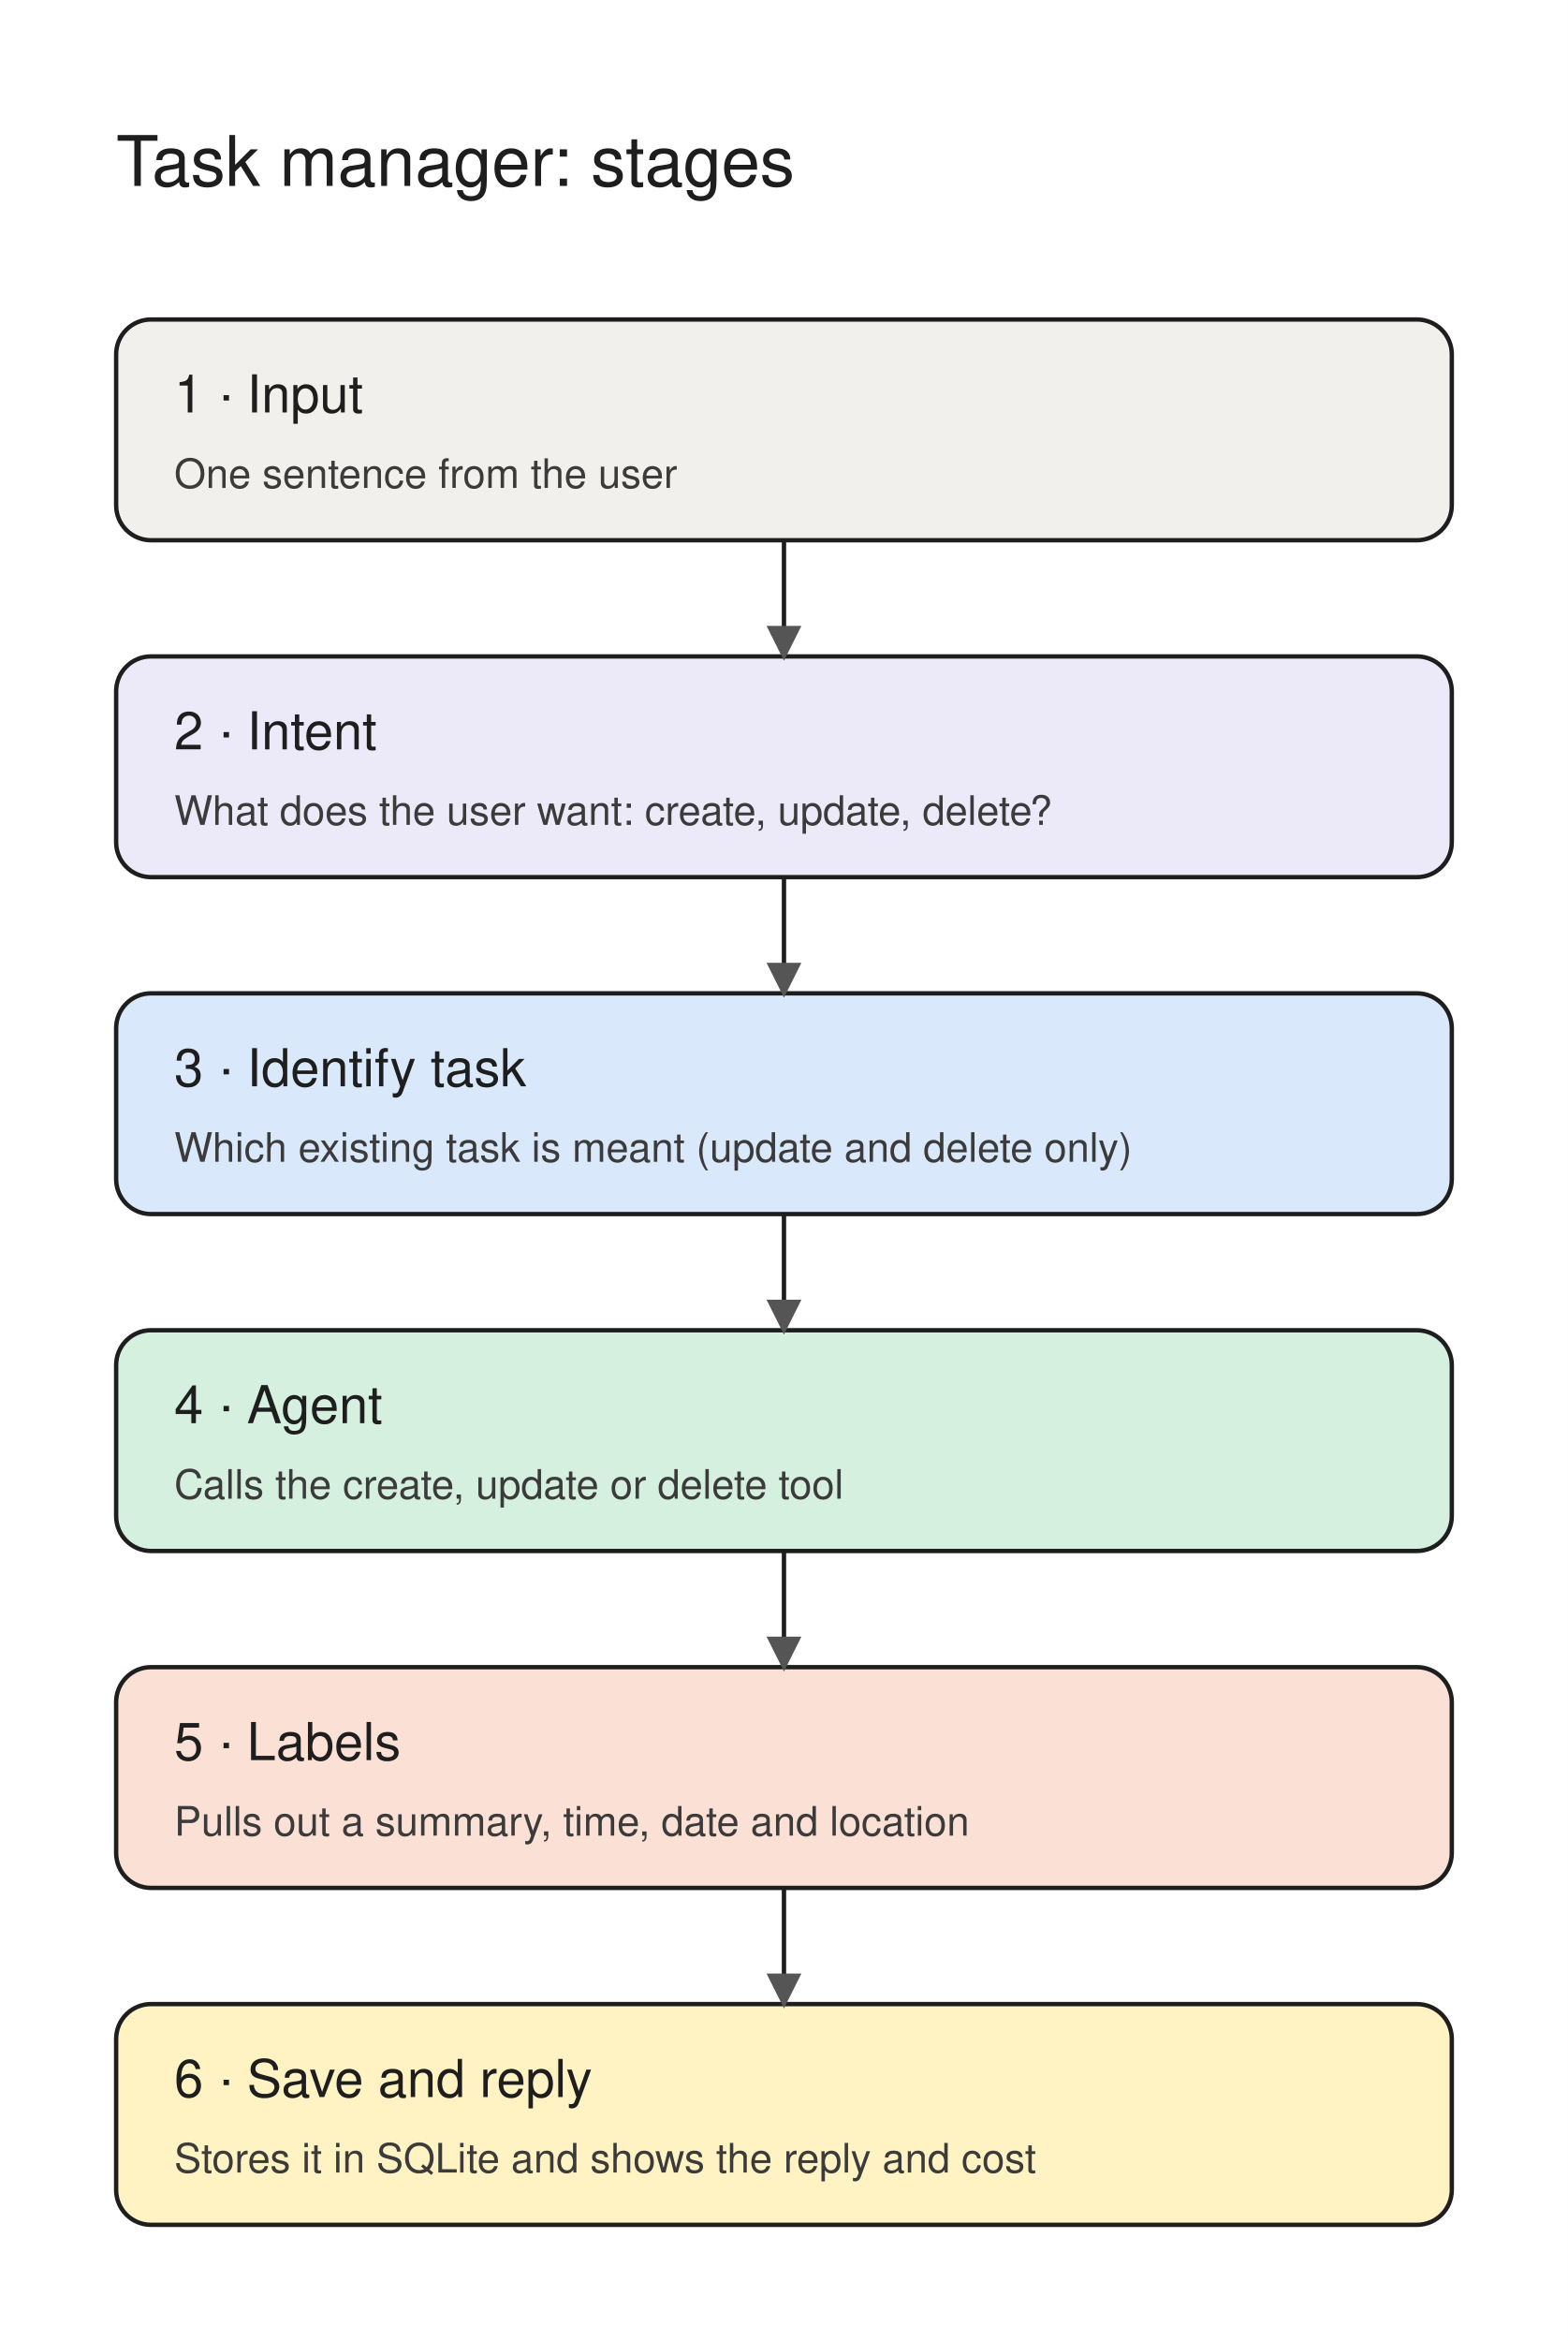
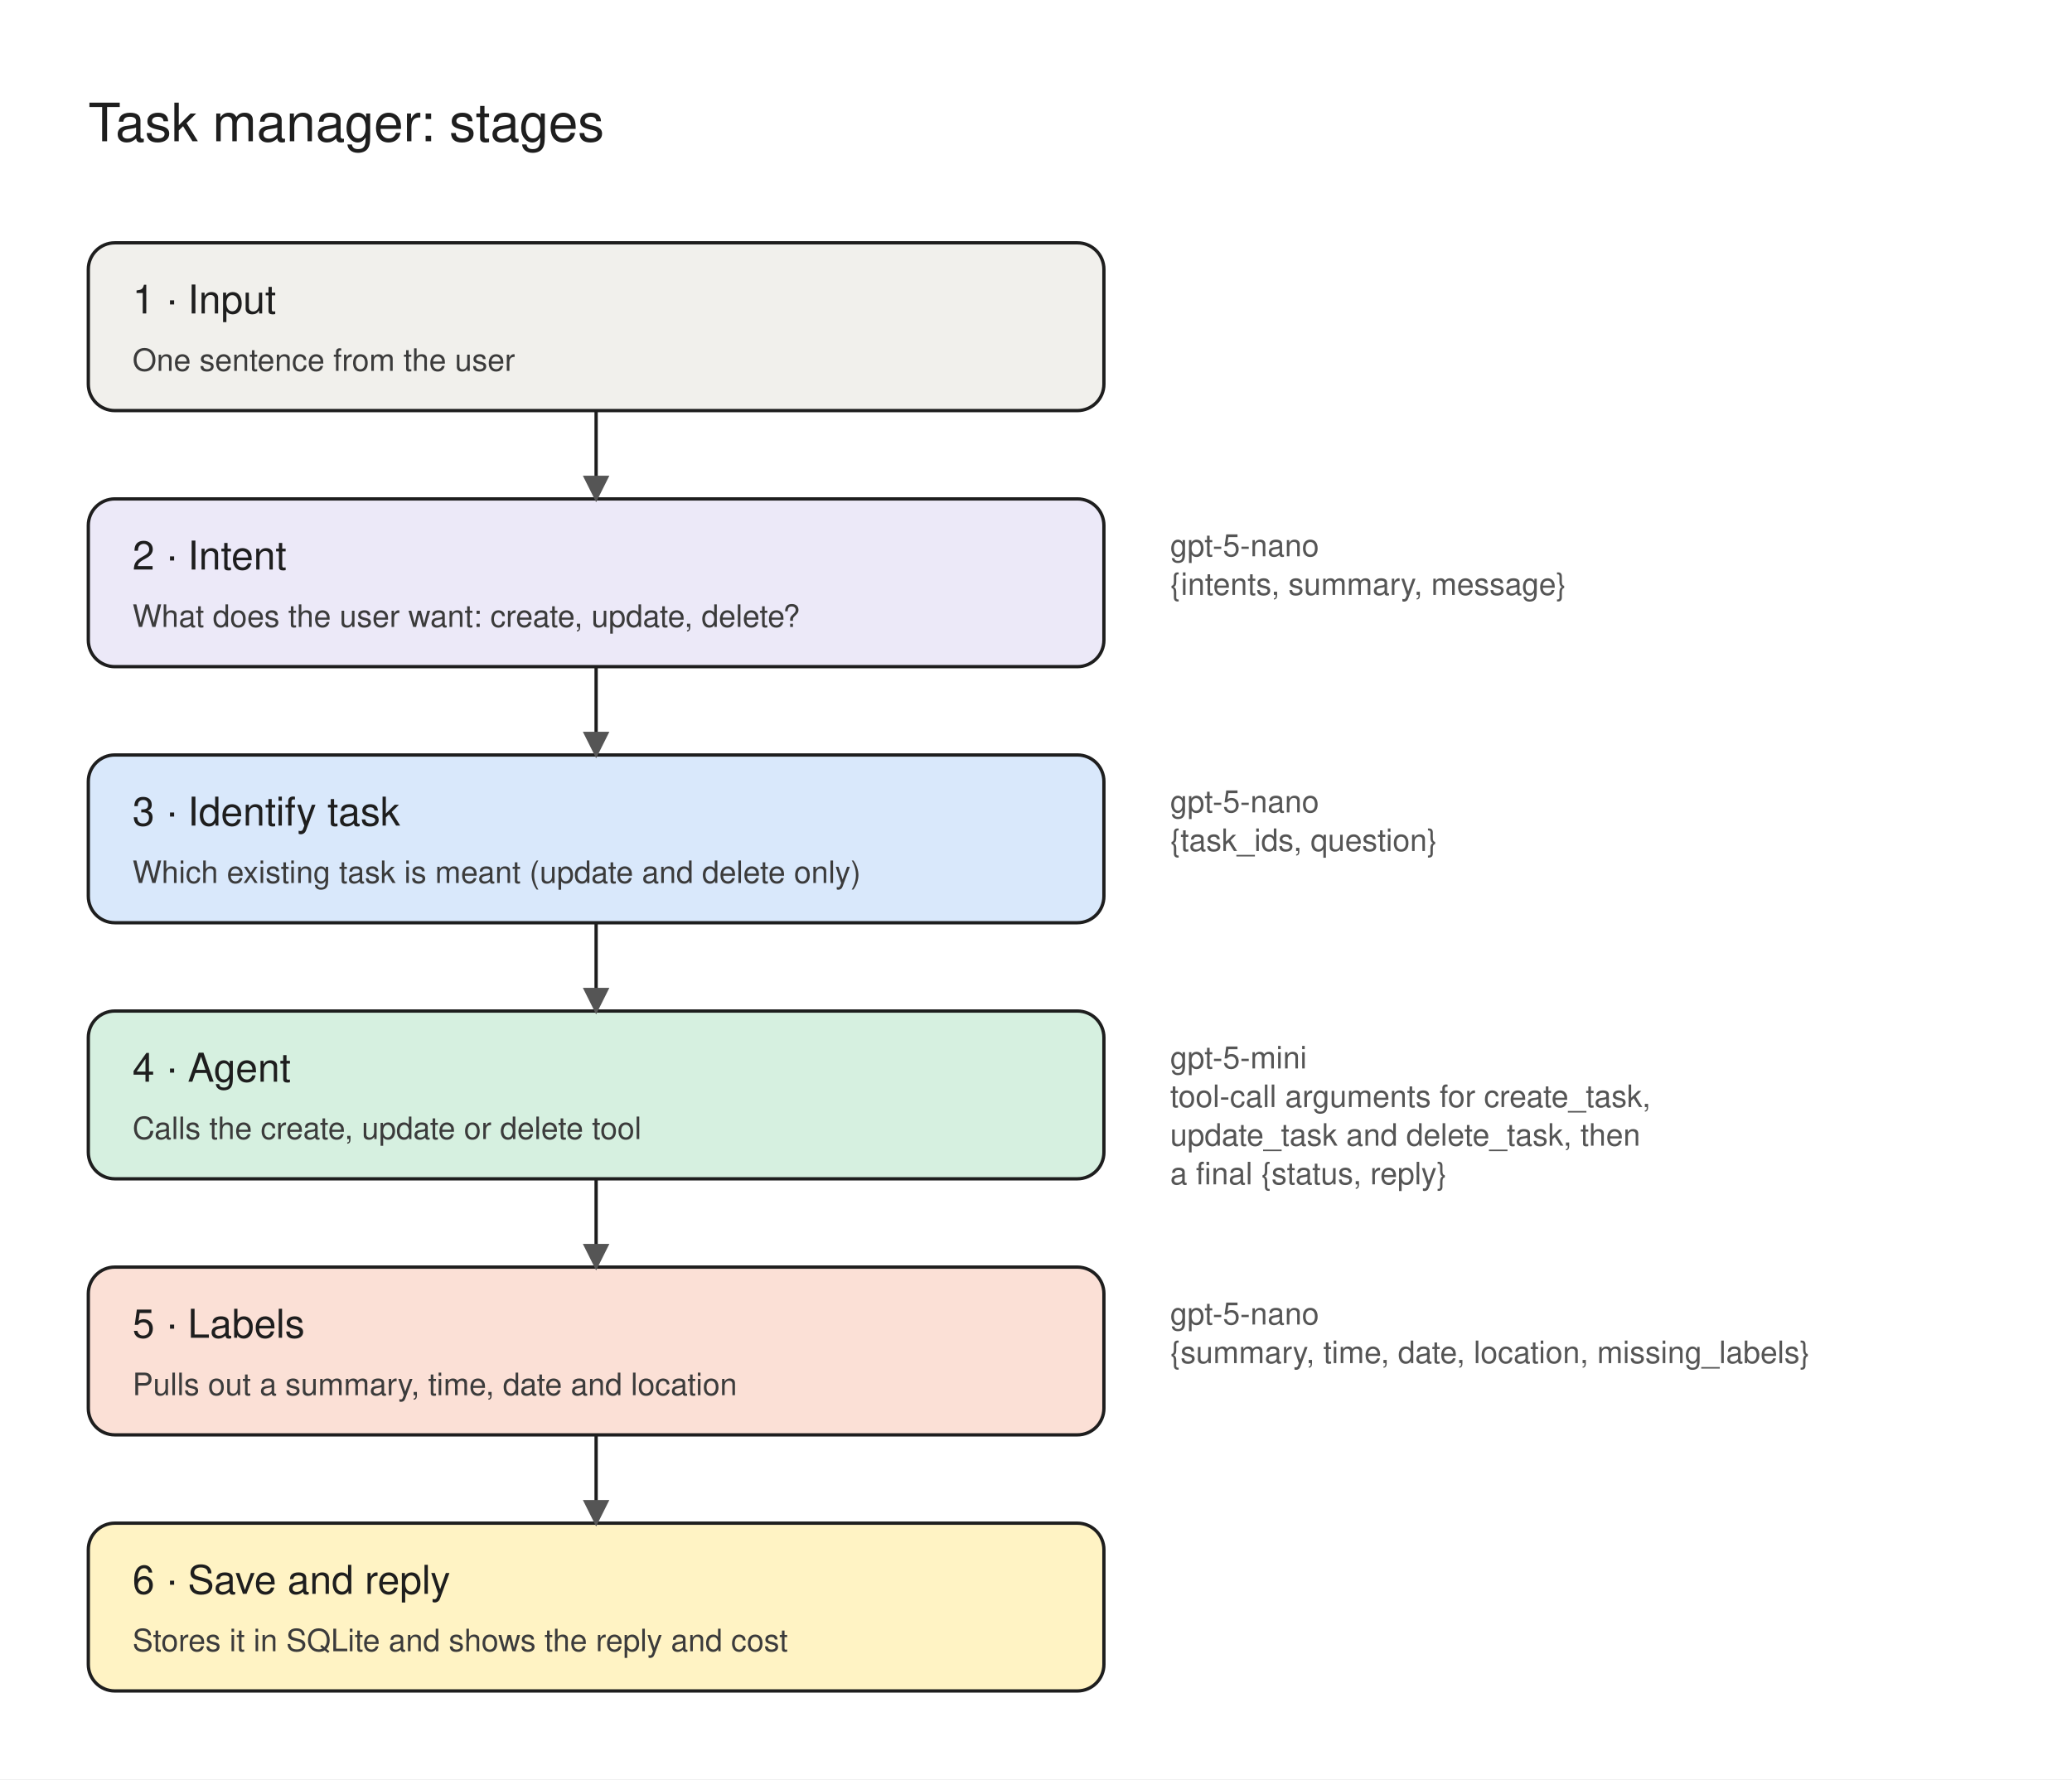
- <svg xmlns="http://www.w3.org/2000/svg" viewBox="-40 -110 540 806" width="540" height="806">
+ <svg xmlns="http://www.w3.org/2000/svg" viewBox="-40 -110 938.48 806" width="938.48" height="806">
  <defs>
    <marker id="a" markerWidth="8" markerHeight="8" refX="7" refY="4" orient="auto">
      <path d="M0,0 L8,4 L0,8 z" fill="#555" />
    </marker>
  </defs>
  <rect x="-40" y="-110" width="100%" height="100%" fill="#fff" />
  <text x="0" y="-46" font-size="24" fill="#1e1e1e" font-family="Helvetica, Arial, sans-serif" xml:space="preserve">Task manager: stages</text>
  <rect x="0" y="0" width="460" height="76" rx="12" fill="#f1f0ec" stroke="#1e1e1e" stroke-width="1.5" />
  <text x="20" y="32" font-size="18" fill="#1e1e1e" font-family="Helvetica, Arial, sans-serif" xml:space="preserve">1 · Input</text>
  <text x="20" y="58" font-size="14" fill="#3b3b3b" font-family="Helvetica, Arial, sans-serif" xml:space="preserve">One sentence from the user</text>
  <rect x="0" y="116" width="460" height="76" rx="12" fill="#ece9f8" stroke="#1e1e1e" stroke-width="1.5" />
  <text x="20" y="148" font-size="18" fill="#1e1e1e" font-family="Helvetica, Arial, sans-serif" xml:space="preserve">2 · Intent</text>
  <text x="20" y="174" font-size="14" fill="#3b3b3b" font-family="Helvetica, Arial, sans-serif" xml:space="preserve">What does the user want: create, update, delete?</text>
  <rect x="0" y="232" width="460" height="76" rx="12" fill="#d9e8fb" stroke="#1e1e1e" stroke-width="1.5" />
  <text x="20" y="264" font-size="18" fill="#1e1e1e" font-family="Helvetica, Arial, sans-serif" xml:space="preserve">3 · Identify task</text>
  <text x="20" y="290" font-size="14" fill="#3b3b3b" font-family="Helvetica, Arial, sans-serif" xml:space="preserve">Which existing task is meant (update and delete only)</text>
  <rect x="0" y="348" width="460" height="76" rx="12" fill="#d6f0e0" stroke="#1e1e1e" stroke-width="1.5" />
  <text x="20" y="380" font-size="18" fill="#1e1e1e" font-family="Helvetica, Arial, sans-serif" xml:space="preserve">4 · Agent</text>
  <text x="20" y="406" font-size="14" fill="#3b3b3b" font-family="Helvetica, Arial, sans-serif" xml:space="preserve">Calls the create, update or delete tool</text>
  <rect x="0" y="464" width="460" height="76" rx="12" fill="#fbe0d6" stroke="#1e1e1e" stroke-width="1.5" />
  <text x="20" y="496" font-size="18" fill="#1e1e1e" font-family="Helvetica, Arial, sans-serif" xml:space="preserve">5 · Labels</text>
  <text x="20" y="522" font-size="14" fill="#3b3b3b" font-family="Helvetica, Arial, sans-serif" xml:space="preserve">Pulls out a summary, time, date and location</text>
  <rect x="0" y="580" width="460" height="76" rx="12" fill="#fff3c4" stroke="#1e1e1e" stroke-width="1.5" />
  <text x="20" y="612" font-size="18" fill="#1e1e1e" font-family="Helvetica, Arial, sans-serif" xml:space="preserve">6 · Save and reply</text>
  <text x="20" y="638" font-size="14" fill="#3b3b3b" font-family="Helvetica, Arial, sans-serif" xml:space="preserve">Stores it in SQLite and shows the reply and cost</text>
+   <text x="490" y="142" font-size="14" fill="#555555" font-family="Helvetica, Arial, sans-serif" xml:space="preserve">gpt-5-nano</text>
+   <text x="490" y="159.5" font-size="14" fill="#555555" font-family="Helvetica, Arial, sans-serif" xml:space="preserve">{intents, summary, message}</text>
+   <text x="490" y="258" font-size="14" fill="#555555" font-family="Helvetica, Arial, sans-serif" xml:space="preserve">gpt-5-nano</text>
+   <text x="490" y="275.5" font-size="14" fill="#555555" font-family="Helvetica, Arial, sans-serif" xml:space="preserve">{task_ids, question}</text>
+   <text x="490" y="374" font-size="14" fill="#555555" font-family="Helvetica, Arial, sans-serif" xml:space="preserve">gpt-5-mini</text>
+   <text x="490" y="391.5" font-size="14" fill="#555555" font-family="Helvetica, Arial, sans-serif" xml:space="preserve">tool-call arguments for create_task,</text>
+   <text x="490" y="409" font-size="14" fill="#555555" font-family="Helvetica, Arial, sans-serif" xml:space="preserve">update_task and delete_task, then</text>
+   <text x="490" y="426.5" font-size="14" fill="#555555" font-family="Helvetica, Arial, sans-serif" xml:space="preserve">a final {status, reply}</text>
+   <text x="490" y="490" font-size="14" fill="#555555" font-family="Helvetica, Arial, sans-serif" xml:space="preserve">gpt-5-nano</text>
+   <text x="490" y="507.5" font-size="14" fill="#555555" font-family="Helvetica, Arial, sans-serif" xml:space="preserve">{summary, time, date, location, missing_labels}</text>
  <polyline points="230,76 230,116" fill="none" stroke="#1e1e1e" stroke-width="1.5" marker-end="url(#a)" />
  <polyline points="230,192 230,232" fill="none" stroke="#1e1e1e" stroke-width="1.5" marker-end="url(#a)" />
  <polyline points="230,308 230,348" fill="none" stroke="#1e1e1e" stroke-width="1.5" marker-end="url(#a)" />
  <polyline points="230,424 230,464" fill="none" stroke="#1e1e1e" stroke-width="1.5" marker-end="url(#a)" />
  <polyline points="230,540 230,580" fill="none" stroke="#1e1e1e" stroke-width="1.5" marker-end="url(#a)" />
</svg>
